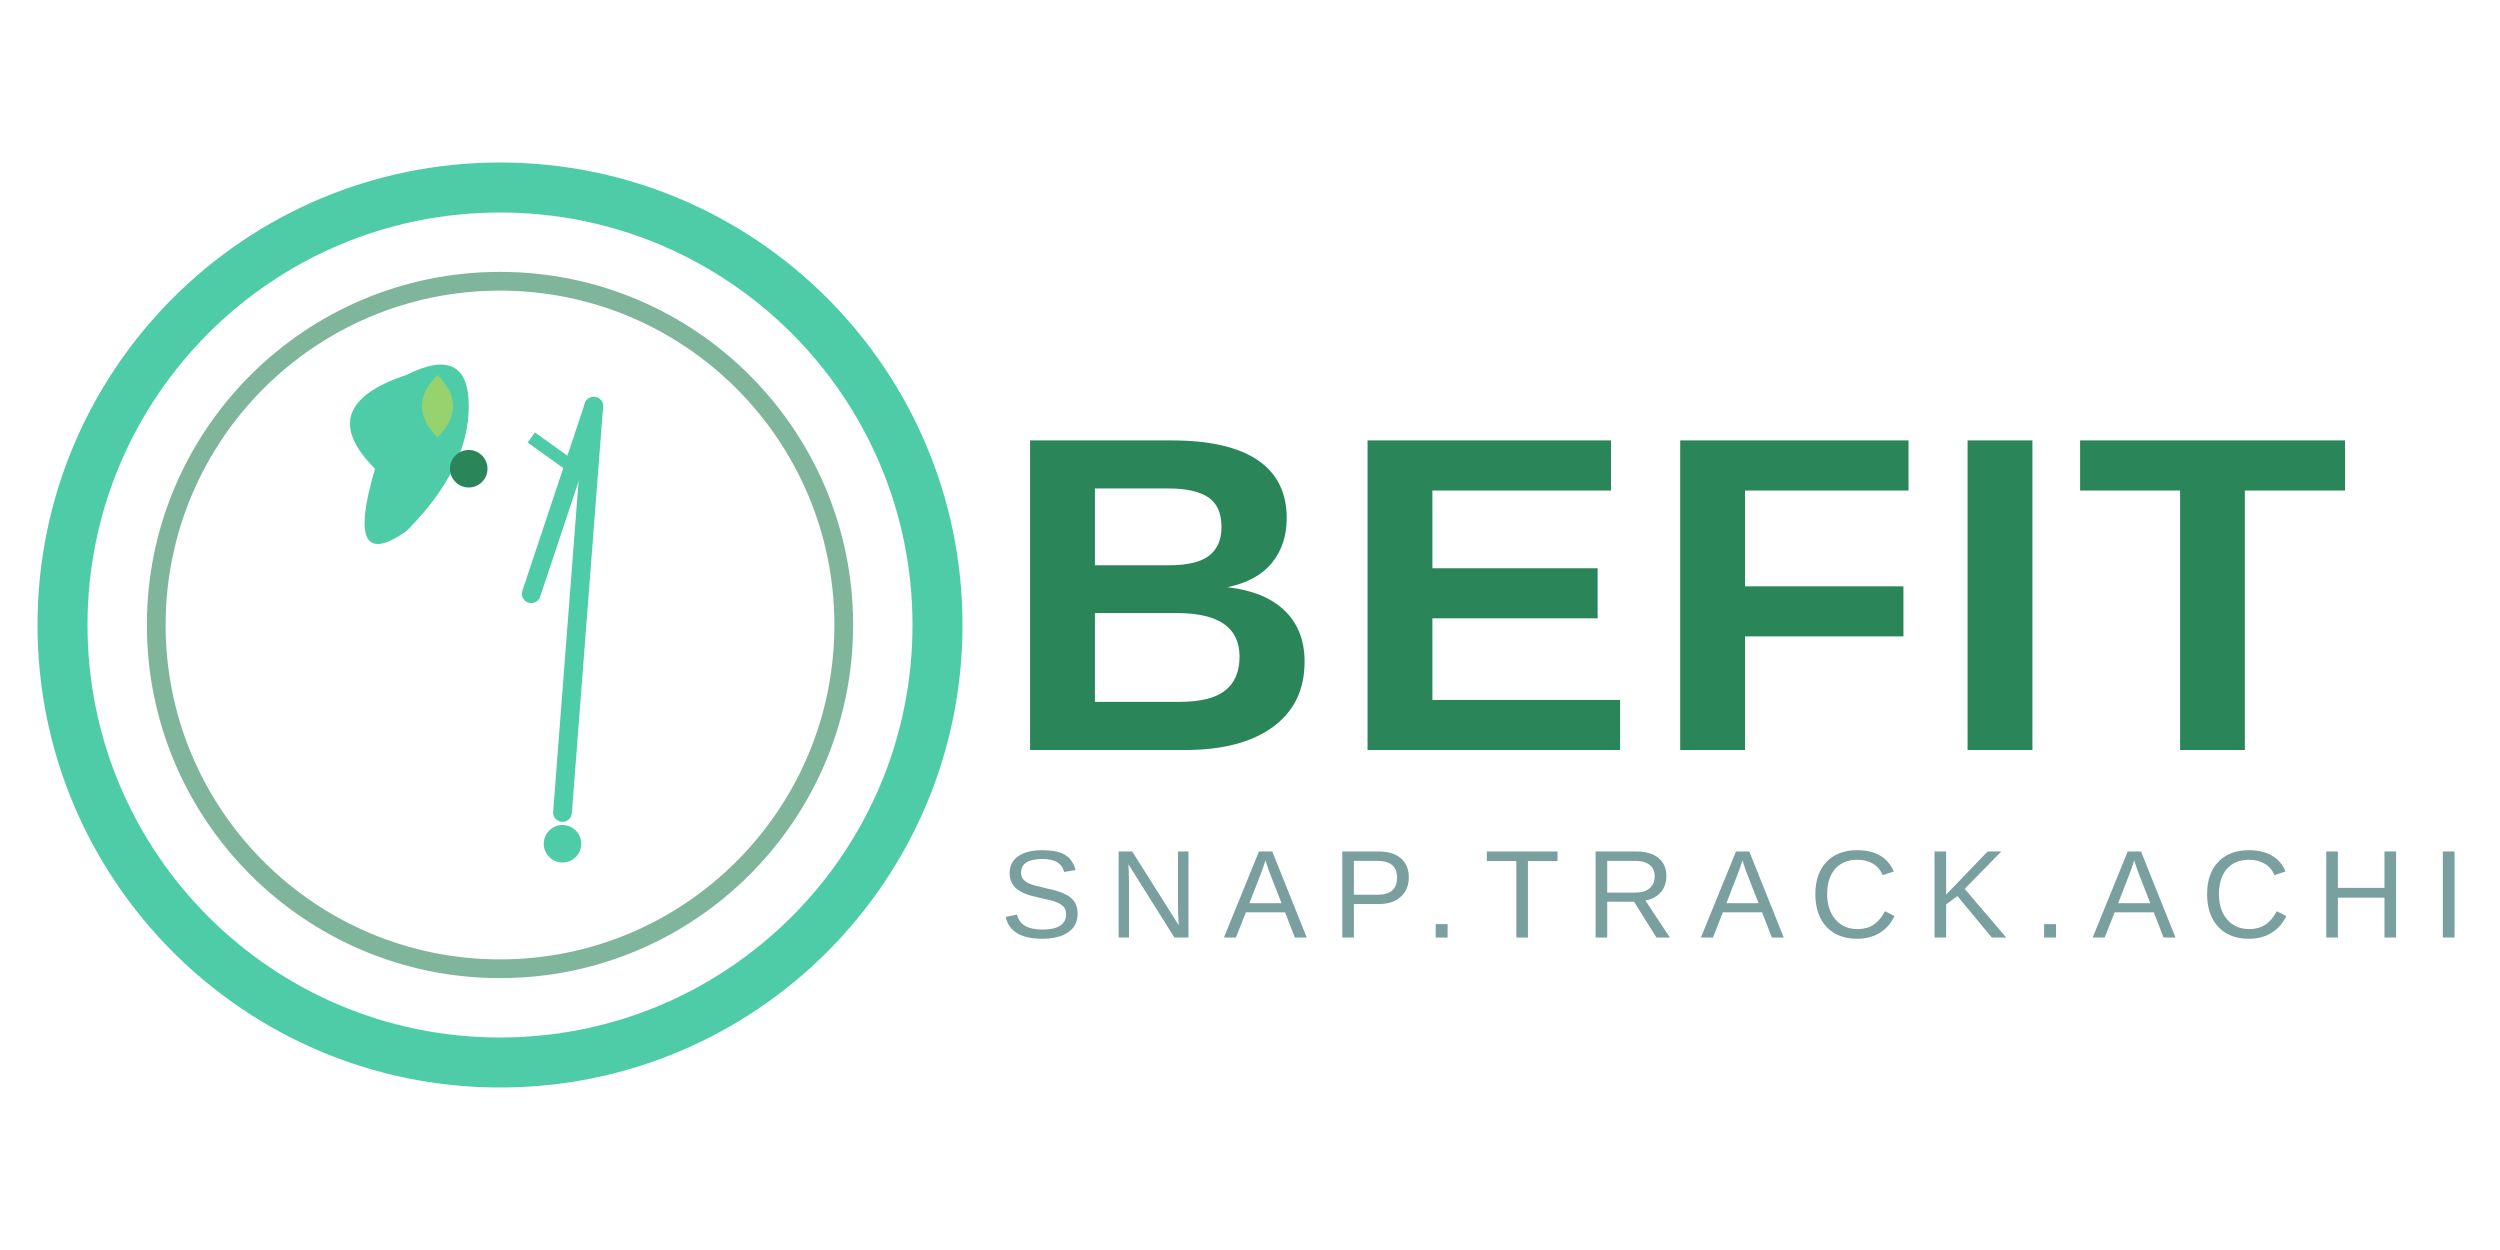
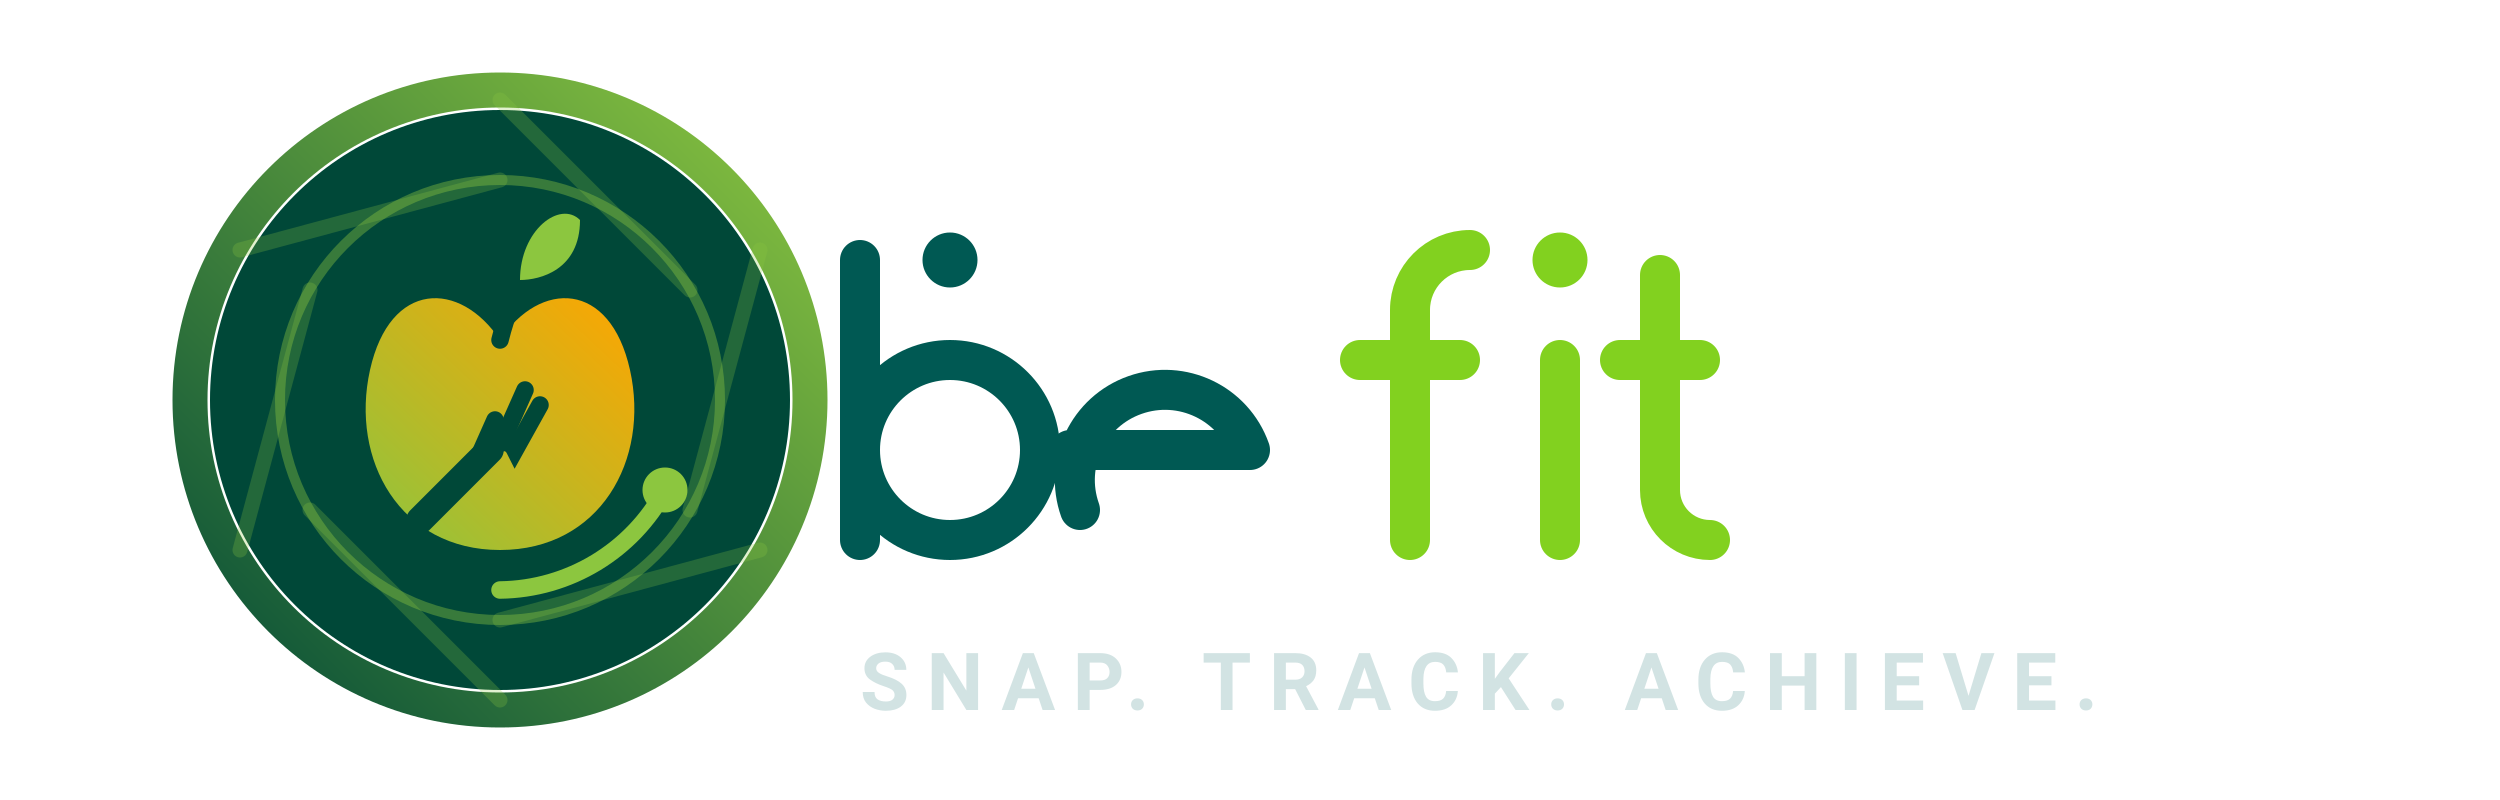
- <svg xmlns="http://www.w3.org/2000/svg" viewBox="0 0 400 200">
-   <circle cx="80" cy="100" r="70" fill="none" stroke="#4ecca7" stroke-width="8" />
-   <circle cx="80" cy="100" r="55" fill="none" stroke="#2a8659" stroke-width="3" opacity="0.6" />
-   <path d="M 60 75 Q 50 65 65 60 Q 75 55 75 65 Q 75 75 65 85 Q 55 92 60 75 Z" fill="#4ecca7" />
-   <circle cx="75" cy="75" r="3" fill="#2a8659" />
-   <line x1="85" y1="95" x2="95" y2="65" stroke="#4ecca7" stroke-width="3" stroke-linecap="round" />
-   <line x1="95" y1="65" x2="90" y2="130" stroke="#4ecca7" stroke-width="3" stroke-linecap="round" />
-   <circle cx="90" cy="135" r="3" fill="#4ecca7" />
-   <line x1="85" y1="70" x2="92" y2="75" stroke="#4ecca7" stroke-width="2" />
-   <path d="M 70 70 Q 65 65 70 60 Q 75 65 70 70 Z" fill="#a8d35f" opacity="0.8" />
-   <text x="160" y="120" font-size="72" font-weight="bold" font-family="Arial, sans-serif" fill="#2a8659" letter-spacing="2">BEFIT</text>
-   <text x="160" y="150" font-size="20" font-family="Arial, sans-serif" fill="#7a9f9f" letter-spacing="4">SNAP.TRACK.ACHIEVE.</text>
+ <svg xmlns="http://www.w3.org/2000/svg" viewBox="0 0 500 160">
+   <defs>
+     <linearGradient id="ring-grad" x1="0%" y1="100%" x2="100%" y2="0%">
+       <stop offset="0%" stop-color="#054c38" />
+       <stop offset="100%" stop-color="#8cc63f" />
+     </linearGradient>
+     <linearGradient id="apple-grad" x1="0%" y1="100%" x2="100%" y2="0%">
+       <stop offset="0%" stop-color="#8cc63f" />
+       <stop offset="100%" stop-color="#ffa500" />
+     </linearGradient>
+   </defs>
+   <g transform="translate(10, 0)">
+     <circle cx="90" cy="80" r="62" fill="none" stroke="url(#ring-grad)" stroke-width="7" />
+     <circle cx="90" cy="80" r="58" fill="#004838" />
+     <path d="M 90 20 L 128 58" stroke="#8cc63f" stroke-width="3" stroke-linecap="round" opacity="0.25" />
+     <path d="M 142 50 L 128 102" stroke="#8cc63f" stroke-width="3" stroke-linecap="round" opacity="0.25" />
+     <path d="M 142 110 L 90 124" stroke="#8cc63f" stroke-width="3" stroke-linecap="round" opacity="0.25" />
+     <path d="M 90 140 L 52 102" stroke="#8cc63f" stroke-width="3" stroke-linecap="round" opacity="0.25" />
+     <path d="M 38 110 L 52 58" stroke="#8cc63f" stroke-width="3" stroke-linecap="round" opacity="0.25" />
+     <path d="M 38 50 L 90 36" stroke="#8cc63f" stroke-width="3" stroke-linecap="round" opacity="0.25" />
+     <circle cx="90" cy="80" r="44" fill="none" stroke="#8cc63f" stroke-width="2" opacity="0.4" />
+     <path d="M 90 68 C 82 56, 68 56, 64 74 C 60 92, 70 110, 90 110 C 110 110, 120 92, 116 74 C 112 56, 98 56, 90 68 Z" fill="url(#apple-grad)" />
+     <path d="M 90 68 Q 92 60, 95 56" fill="none" stroke="#004838" stroke-width="3.5" stroke-linecap="round" />
+     <path d="M 94 56 C 94 46, 102 40, 106 44 C 106 54, 98 56, 94 56 Z" fill="#8cc63f" />
+     <path d="M 74 104 L 88 90" stroke="#004838" stroke-width="5.5" stroke-linecap="round" />
+     <path d="M 88 90 C 90 88, 92 88, 93 90 L 98 81" stroke="#004838" stroke-width="3.5" stroke-linecap="round" fill="none" />
+     <path d="M 91 87 L 95 78" stroke="#004838" stroke-width="3.5" stroke-linecap="round" />
+     <path d="M 85 93 L 89 84" stroke="#004838" stroke-width="3.5" stroke-linecap="round" />
+     <path d="M 90 118 A 38 38 0 0 0 123 98" fill="none" stroke="#8cc63f" stroke-width="3.5" stroke-linecap="round" />
+     <circle cx="123" cy="98" r="4.5" fill="#8cc63f" />
+   </g>
+   <path d="M 172 52 L 172 108" fill="none" stroke="#005953" stroke-width="8" stroke-linecap="round" />
+   <circle cx="190" cy="90" r="18" fill="none" stroke="#005953" stroke-width="8" />
+   <circle cx="190" cy="52" r="5.5" fill="#005953" />
+   <path d="M 214 90 L 250 90 A 18 18 0 1 0 216 102" fill="none" stroke="#005953" stroke-width="8" stroke-linecap="round" stroke-linejoin="round" />
+   <path d="M 282 108 L 282 62 A 12 12 0 0 1 294 50" fill="none" stroke="#82d11f" stroke-width="8" stroke-linecap="round" />
+   <line x1="272" y1="72" x2="292" y2="72" stroke="#82d11f" stroke-width="8" stroke-linecap="round" />
+   <line x1="312" y1="72" x2="312" y2="108" stroke="#82d11f" stroke-width="8" stroke-linecap="round" />
+   <circle cx="312" cy="52" r="5.5" fill="#82d11f" />
+   <path d="M 332 55 L 332 98 A 10 10 0 0 0 342 108" fill="none" stroke="#82d11f" stroke-width="8" stroke-linecap="round" />
+   <line x1="324" y1="72" x2="340" y2="72" stroke="#82d11f" stroke-width="8" stroke-linecap="round" />
+   <text x="172" y="142" font-size="16" font-weight="bold" font-family="-apple-system, BlinkMacSystemFont, 'Segoe UI', Roboto, Arial, sans-serif" fill="#d2e3e3" letter-spacing="3.5">SNAP. TRACK. ACHIEVE.</text>
</svg>
